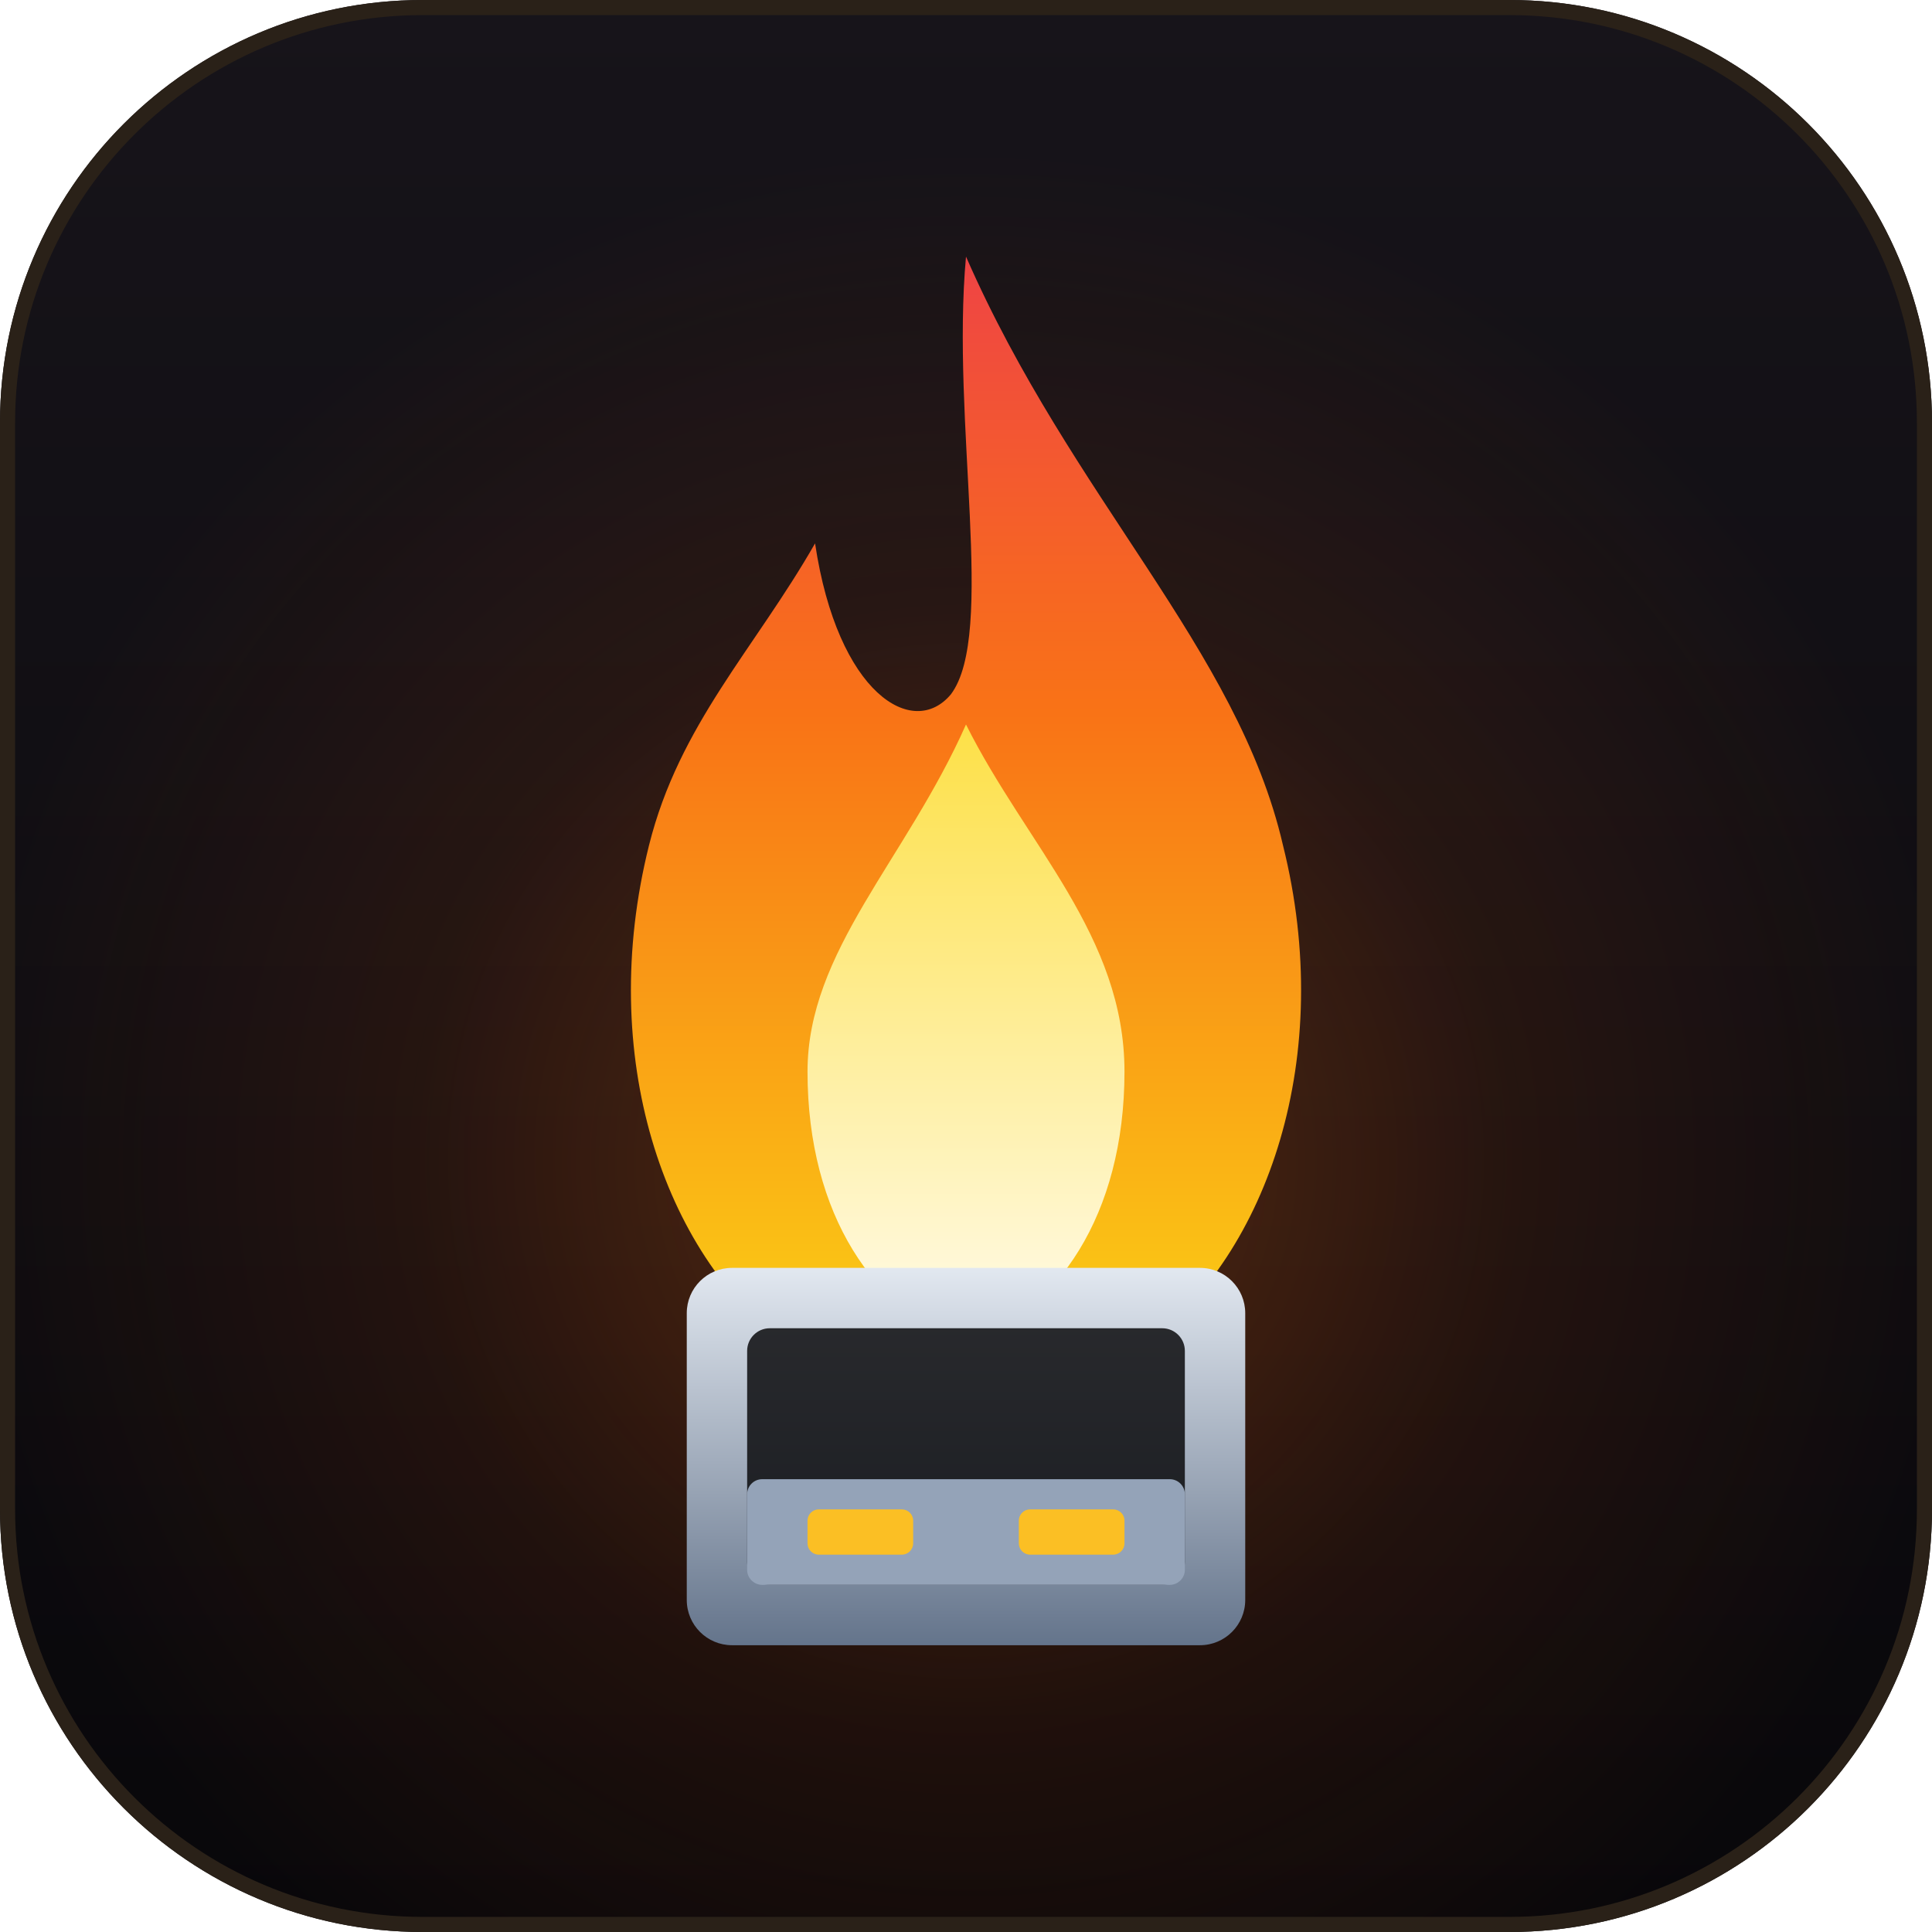
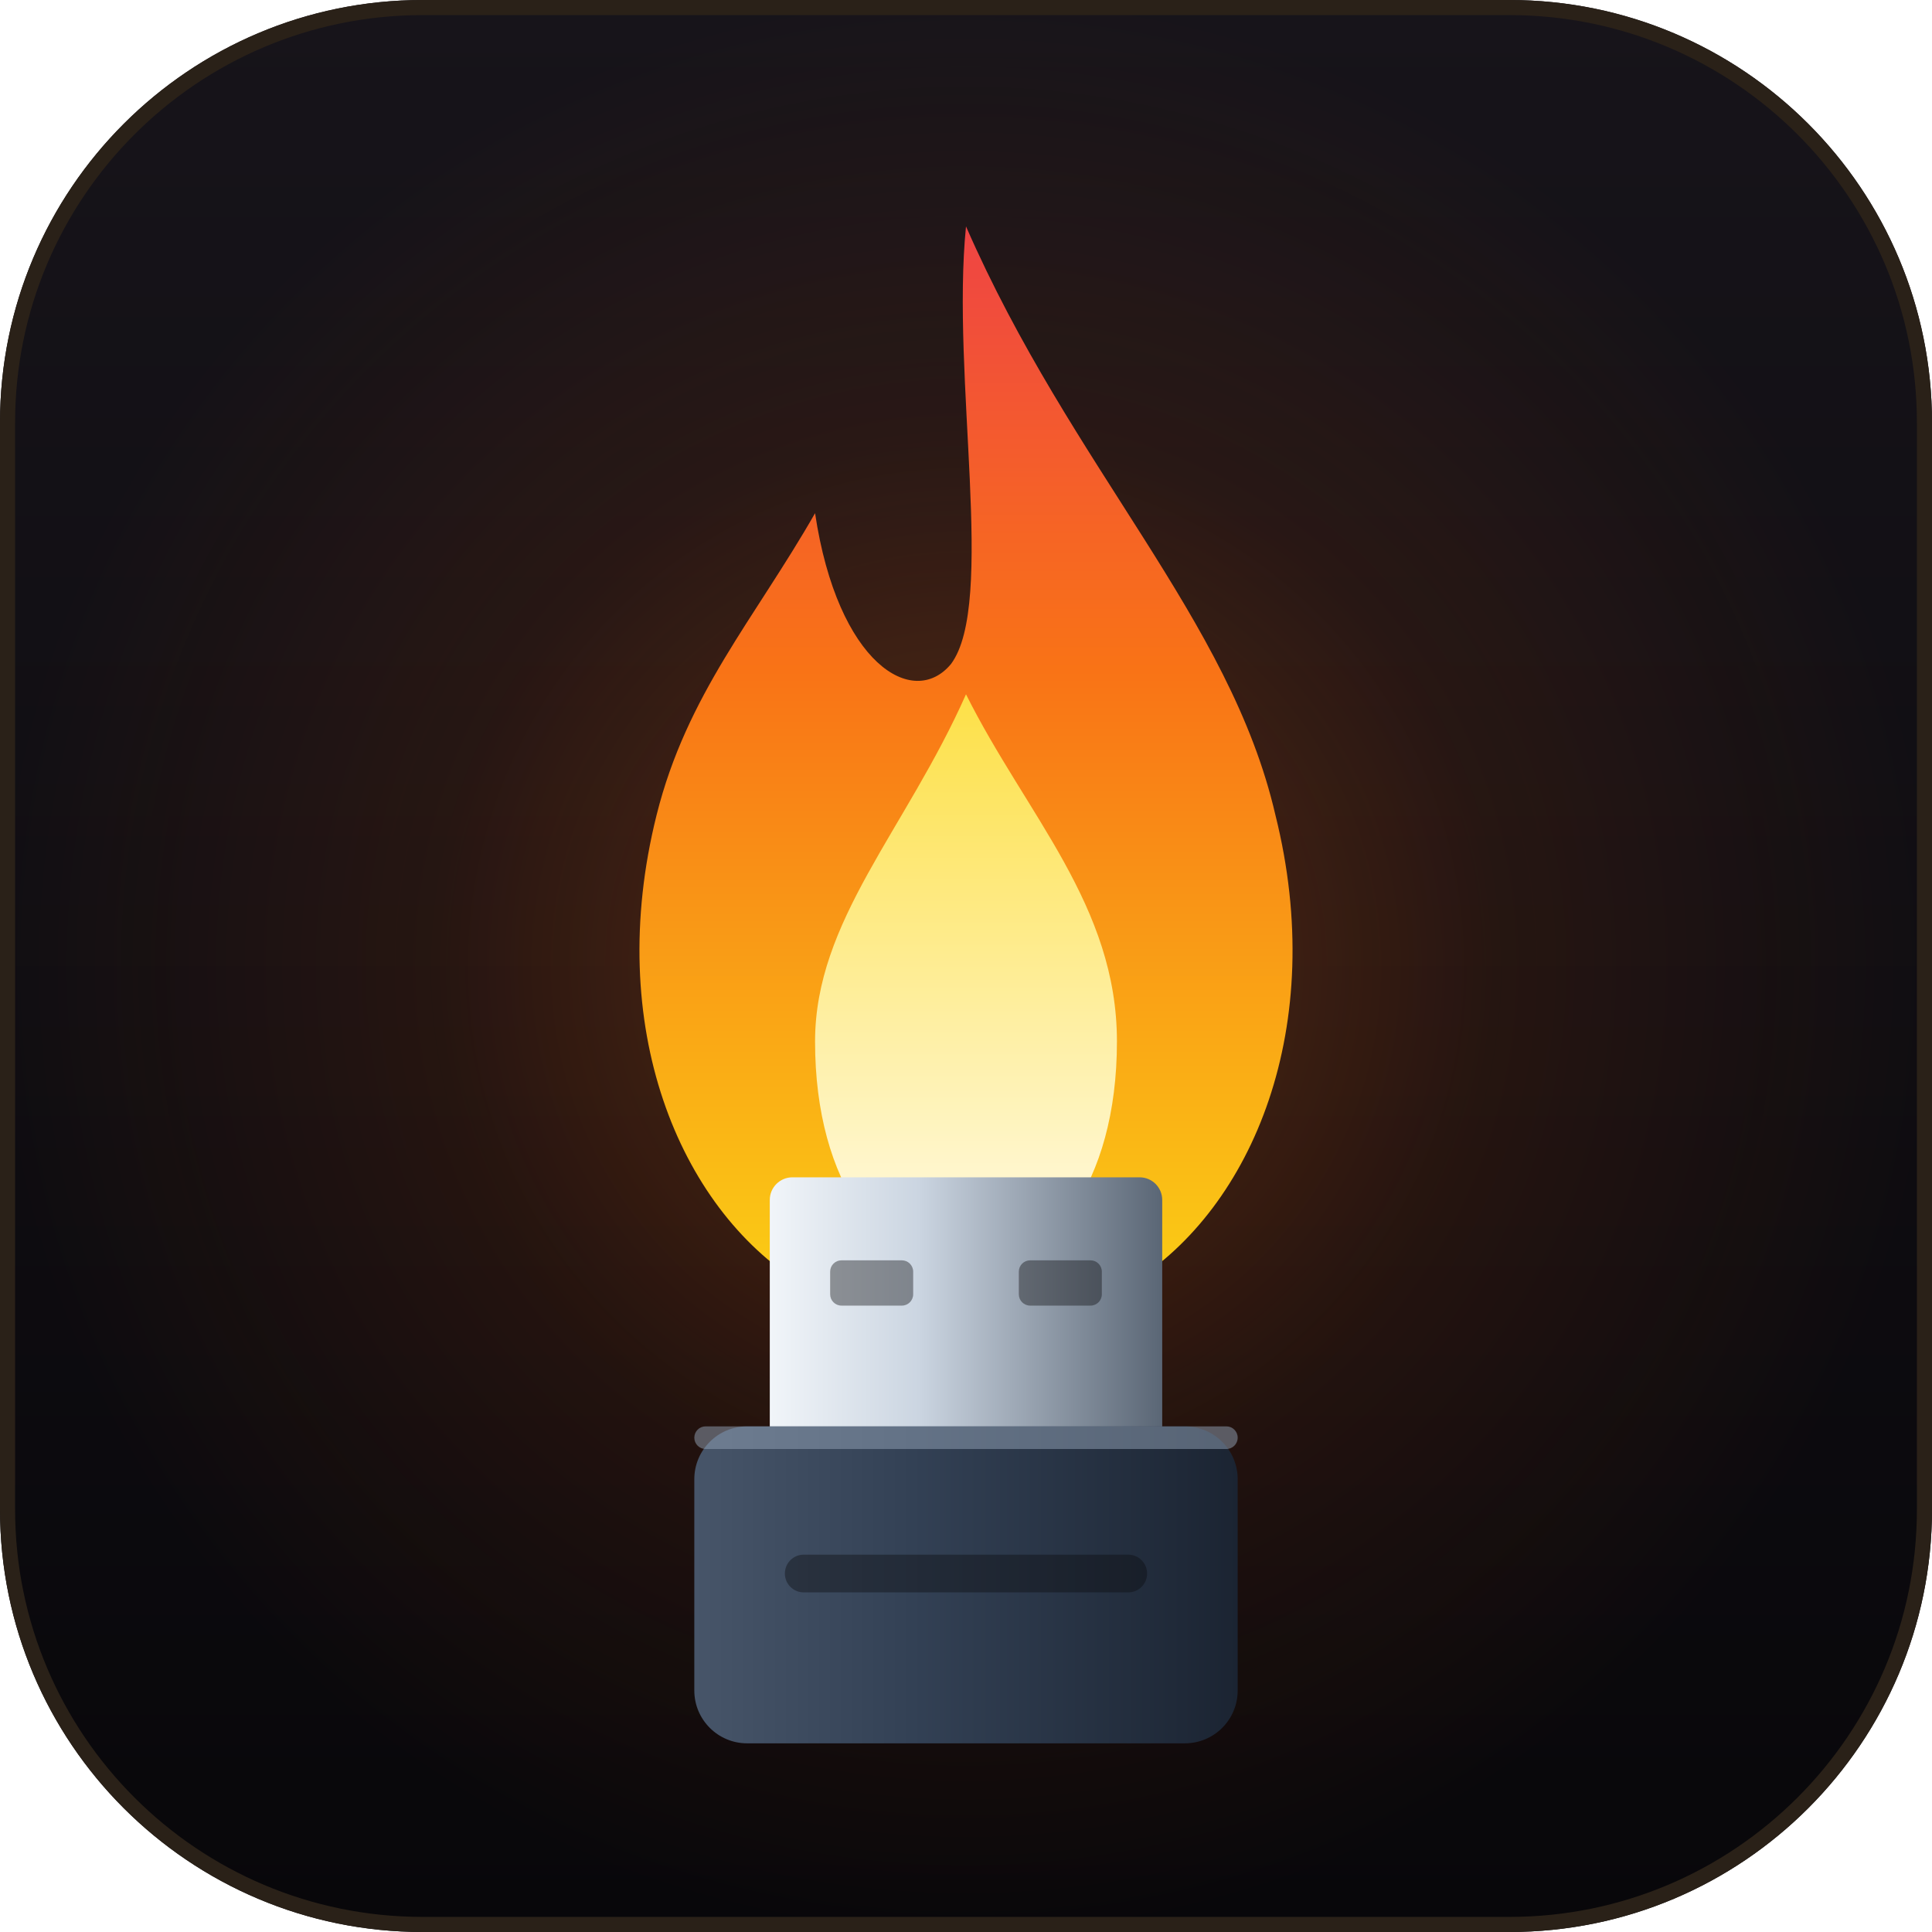
<svg xmlns="http://www.w3.org/2000/svg" viewBox="0 0 256 256" width="256" height="256" role="img" aria-label="Burnout">
  <defs>
    <linearGradient id="tile" x1="0" y1="0" x2="0" y2="1">
      <stop offset="0" stop-color="#17141A" />
      <stop offset="1" stop-color="#08070A" />
    </linearGradient>
-     <radialGradient id="heat" cx="0.5" cy="0.6" r="0.52">
+     <radialGradient id="heat" cx="0.5" cy="0.5" r="0.5">
      <stop offset="0" stop-color="#F97316" stop-opacity="0.34" />
      <stop offset="0.55" stop-color="#EA580C" stop-opacity="0.1" />
      <stop offset="1" stop-color="#EA580C" stop-opacity="0" />
    </radialGradient>
    <linearGradient id="flame" x1="0" y1="0" x2="0" y2="1">
      <stop offset="0" stop-color="#EF4444" />
      <stop offset="0.42" stop-color="#F97316" />
      <stop offset="1" stop-color="#FACC15" />
    </linearGradient>
    <linearGradient id="core" x1="0" y1="0" x2="0" y2="1">
      <stop offset="0" stop-color="#FDE047" />
      <stop offset="1" stop-color="#FFFBEB" />
    </linearGradient>
-     <linearGradient id="steel" x1="0" y1="0" x2="0" y2="1">
-       <stop offset="0" stop-color="#E2E8F0" />
-       <stop offset="1" stop-color="#64748B" />
+     <linearGradient id="steel" x1="0" y1="0" x2="1" y2="0">
+       <stop offset="0" stop-color="#F1F5F9" />
+       <stop offset="0.38" stop-color="#CBD5E1" />
+       <stop offset="1" stop-color="#5A6675" />
+     </linearGradient>
+     <linearGradient id="shell" x1="0" y1="0" x2="1" y2="0">
+       <stop offset="0" stop-color="#475569" />
+       <stop offset="0.4" stop-color="#334155" />
+       <stop offset="1" stop-color="#1B2432" />
    </linearGradient>
  </defs>
  <rect width="256" height="256" rx="56" fill="url(#tile)" />
  <rect width="256" height="256" rx="56" fill="url(#heat)" />
  <rect x="1" y="1" width="254" height="254" rx="55" fill="none" stroke="#2A2118" stroke-width="2" />
-   <path fill="url(#flame)" d="M128 34C142 66 164 86 170 112C177 140 168 166 152 178L104 178C88 166 79 140 86 112C90 96 100 86 108 72C111 92 121 98 126 92C132 84 126 56 128 34Z" />
-   <path fill="url(#core)" d="M128 96C136 112 149 124 149 142C149 161 140 174 128 178C116 174 107 161 107 142C107 126 120 114 128 96Z" />
-   <rect x="91" y="168" width="74" height="50" rx="6" fill="url(#steel)" />
-   <rect x="99" y="176" width="58" height="34" rx="3" fill="#0B0A0D" opacity="0.85" />
-   <rect x="99" y="196" width="58" height="14" rx="2" fill="#94A3B8" />
-   <rect x="107" y="200" width="14" height="6" rx="1.5" fill="#FBBF24" />
-   <rect x="135" y="200" width="14" height="6" rx="1.5" fill="#FBBF24" />
+   <path fill="url(#flame)" d="M128 30C142 62 163 82 169 108C176 136 166 160 150 170L106 170C90 160 80 136 87 108C91 92 100 82 108 68C111 88 121 94 126 88C132 80 126 50 128 30Z" />
+   <path fill="url(#core)" d="M128 92C136 108 148 120 148 138C148 157 139 168 128 170C117 168 108 157 108 138C108 122 120 110 128 92Z" />
+   <rect x="102" y="156" width="52" height="40" rx="3" fill="url(#steel)" />
+   <rect x="110" y="167" width="11" height="6" rx="1.5" fill="#0B0A0D" opacity="0.4" />
+   <rect x="135" y="167" width="11" height="6" rx="1.5" fill="#0B0A0D" opacity="0.4" />
+   <rect x="92" y="189" width="72" height="42" rx="7" fill="url(#shell)" />
+   <rect x="92" y="189" width="72" height="3" rx="1.5" fill="#94A3B8" opacity="0.5" />
+   <rect x="104" y="206" width="48" height="5" rx="2.5" fill="#0B0A0D" opacity="0.4" />
</svg>
